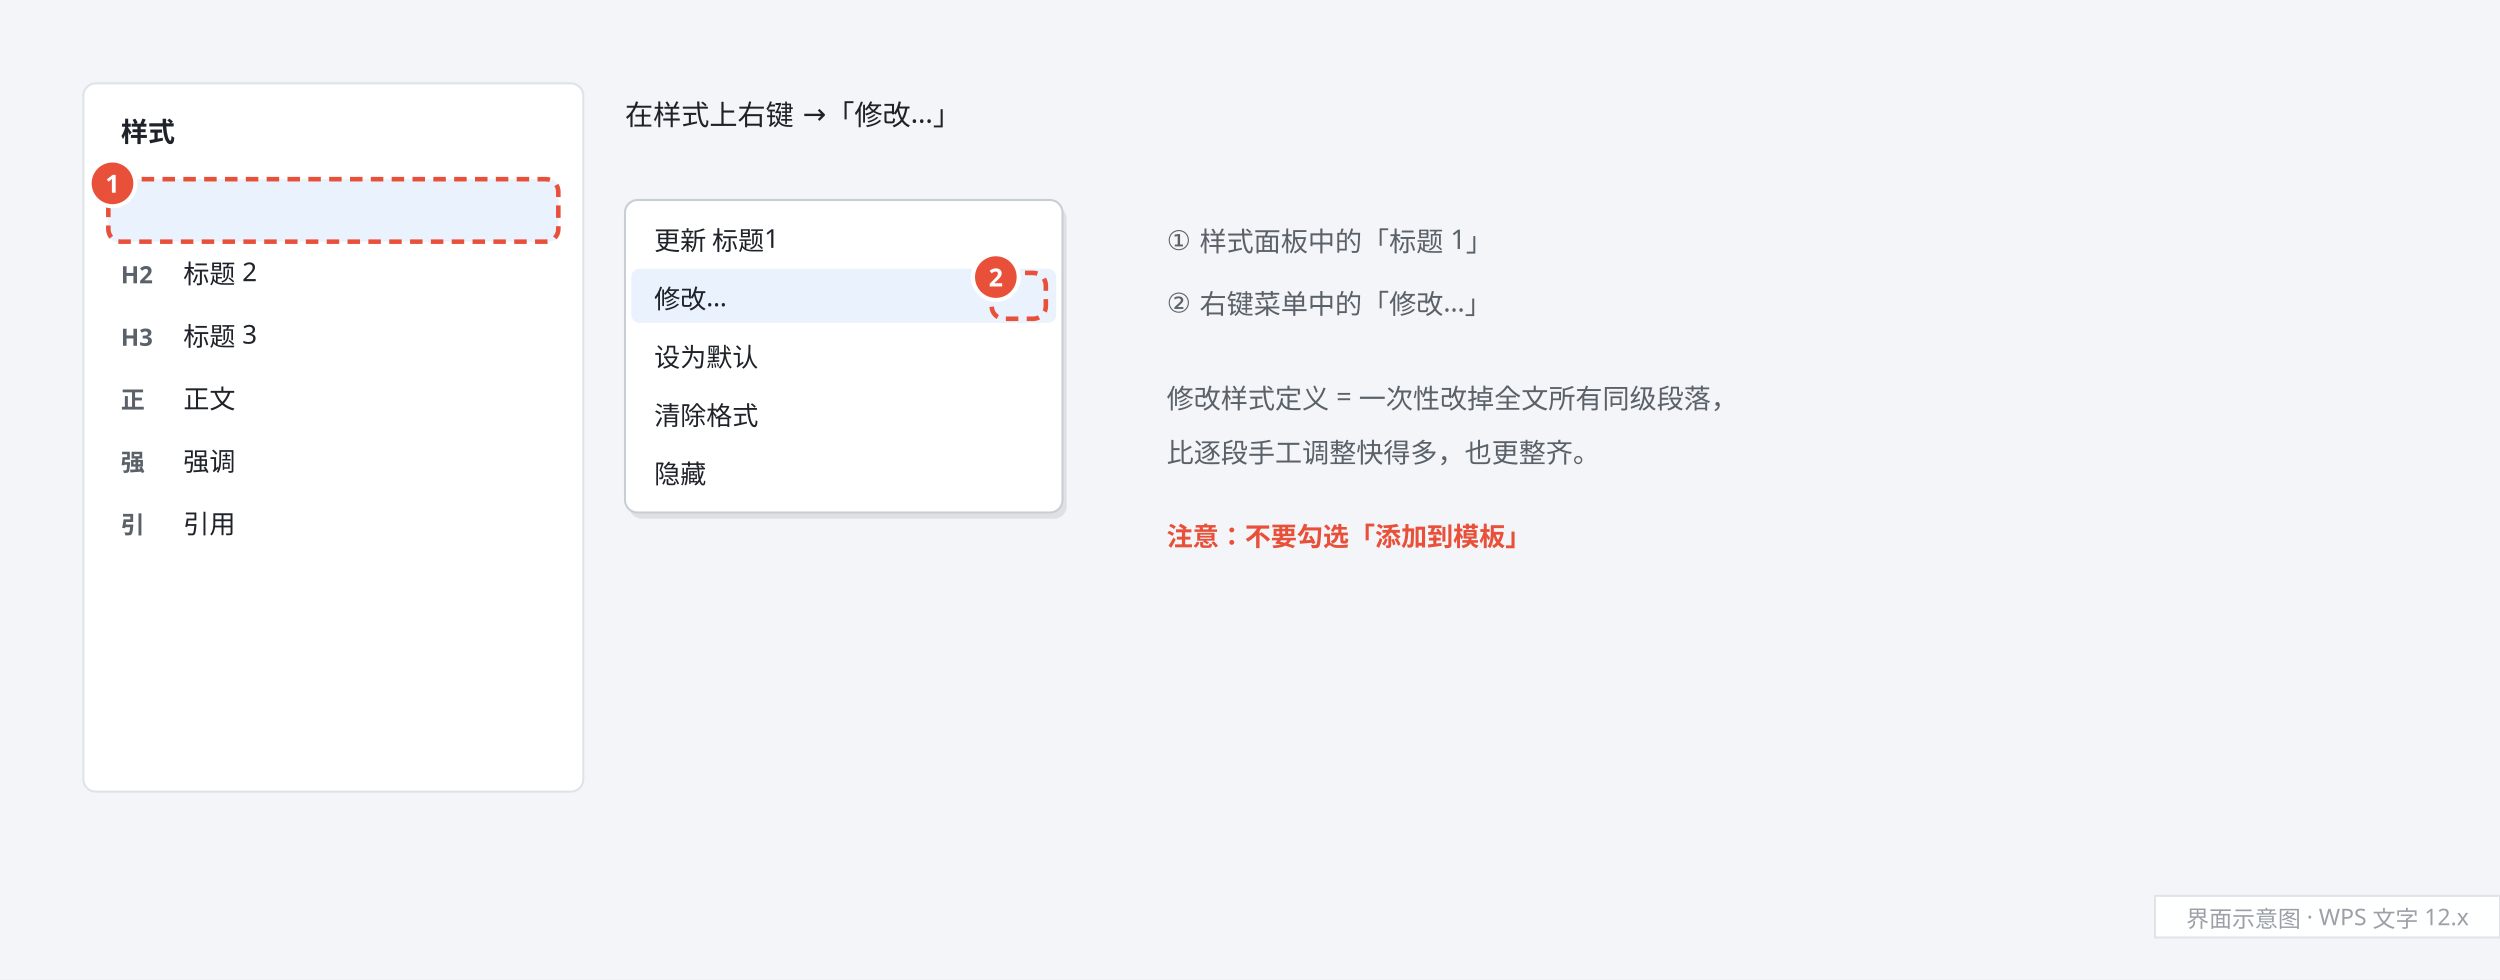
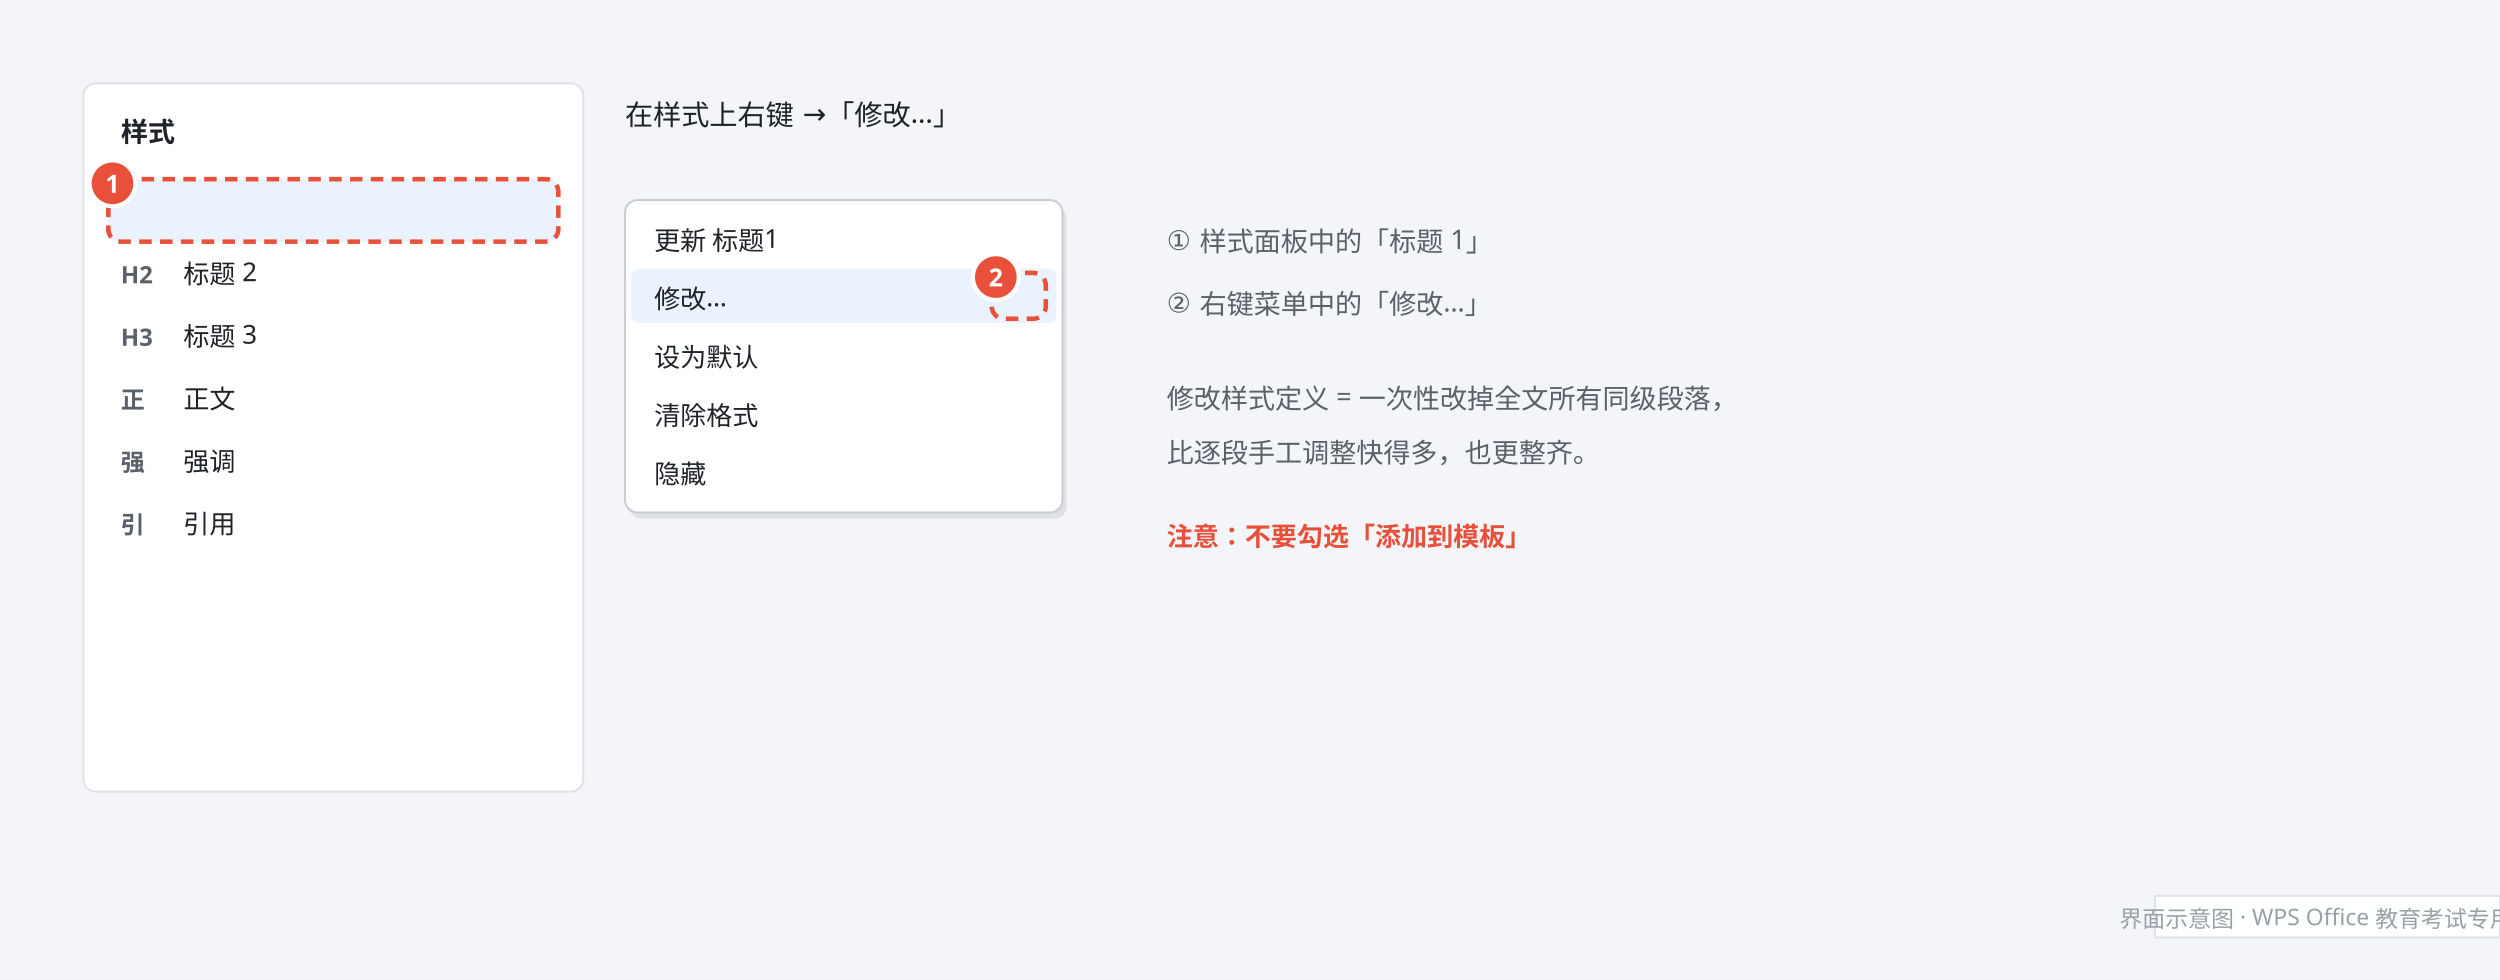
<svg xmlns="http://www.w3.org/2000/svg" width="1200" height="470" viewBox="0 0 1200 470">
  <defs>
    <filter id="sh" x="-20%" y="-20%" width="140%" height="140%">
      <feDropShadow dx="0" dy="2" stdDeviation="4" flood-color="#1F2329" flood-opacity="0.13" />
    </filter>
    <filter id="shs" x="-30%" y="-30%" width="160%" height="160%">
      <feDropShadow dx="0" dy="6" stdDeviation="10" flood-color="#1F2329" flood-opacity="0.18" />
    </filter>
  </defs>
  <rect width="1200" height="470" fill="#F3F5F8" />
  <rect x="0.0" y="0.0" width="1200.0" height="470.0" rx="0" fill="#F3F5F8" stroke="none" />
  <rect x="40.0" y="40.0" width="240.0" height="340.0" rx="6" fill="#FFFFFF" stroke="#DFE3E8" stroke-width="1" />
  <text x="58.0" y="68.0" font-family="Microsoft YaHei, PingFang SC, Noto Sans SC, Source Han Sans SC, sans-serif" font-size="13.0" font-weight="700" fill="#1F2329" text-anchor="start" opacity="1">样式</text>
  <text x="58.0" y="106.0" font-family="Microsoft YaHei, PingFang SC, Noto Sans SC, Source Han Sans SC, sans-serif" font-size="11.5" font-weight="700" fill="#5A6169" text-anchor="start" opacity="1">H1</text>
  <text x="88.0" y="106.0" font-family="Microsoft YaHei, PingFang SC, Noto Sans SC, Source Han Sans SC, sans-serif" font-size="12.5" font-weight="400" fill="#1F2329" text-anchor="start" opacity="1">标题 1</text>
  <text x="58.0" y="136.0" font-family="Microsoft YaHei, PingFang SC, Noto Sans SC, Source Han Sans SC, sans-serif" font-size="11.5" font-weight="700" fill="#5A6169" text-anchor="start" opacity="1">H2</text>
  <text x="88.0" y="136.0" font-family="Microsoft YaHei, PingFang SC, Noto Sans SC, Source Han Sans SC, sans-serif" font-size="12.5" font-weight="400" fill="#1F2329" text-anchor="start" opacity="1">标题 2</text>
  <text x="58.0" y="166.0" font-family="Microsoft YaHei, PingFang SC, Noto Sans SC, Source Han Sans SC, sans-serif" font-size="11.5" font-weight="700" fill="#5A6169" text-anchor="start" opacity="1">H3</text>
  <text x="88.0" y="166.0" font-family="Microsoft YaHei, PingFang SC, Noto Sans SC, Source Han Sans SC, sans-serif" font-size="12.5" font-weight="400" fill="#1F2329" text-anchor="start" opacity="1">标题 3</text>
  <text x="58.0" y="196.0" font-family="Microsoft YaHei, PingFang SC, Noto Sans SC, Source Han Sans SC, sans-serif" font-size="11.5" font-weight="700" fill="#5A6169" text-anchor="start" opacity="1">正</text>
  <text x="88.0" y="196.0" font-family="Microsoft YaHei, PingFang SC, Noto Sans SC, Source Han Sans SC, sans-serif" font-size="12.5" font-weight="400" fill="#1F2329" text-anchor="start" opacity="1">正文</text>
  <text x="58.0" y="226.0" font-family="Microsoft YaHei, PingFang SC, Noto Sans SC, Source Han Sans SC, sans-serif" font-size="11.5" font-weight="700" fill="#5A6169" text-anchor="start" opacity="1">强</text>
  <text x="88.0" y="226.0" font-family="Microsoft YaHei, PingFang SC, Noto Sans SC, Source Han Sans SC, sans-serif" font-size="12.5" font-weight="400" fill="#1F2329" text-anchor="start" opacity="1">强调</text>
  <text x="58.0" y="256.0" font-family="Microsoft YaHei, PingFang SC, Noto Sans SC, Source Han Sans SC, sans-serif" font-size="11.5" font-weight="700" fill="#5A6169" text-anchor="start" opacity="1">引</text>
  <text x="88.0" y="256.0" font-family="Microsoft YaHei, PingFang SC, Noto Sans SC, Source Han Sans SC, sans-serif" font-size="12.5" font-weight="400" fill="#1F2329" text-anchor="start" opacity="1">引用</text>
  <rect x="52.0" y="86.0" width="216.0" height="30.0" rx="4" fill="#EAF2FD" stroke="none" />
  <rect x="52.0" y="86.0" width="216.0" height="30.0" rx="6" fill="none" stroke="#E8503A" stroke-width="2.2" stroke-dasharray="6 4" />
  <circle cx="54.0" cy="88.0" r="11.0" fill="#E8503A" stroke="#FFFFFF" stroke-width="2" />
  <text x="54.0" y="92.5" font-family="Microsoft YaHei, PingFang SC, Noto Sans SC, Source Han Sans SC, sans-serif" font-size="12.0" font-weight="800" fill="#FFFFFF" text-anchor="middle" opacity="1">1</text>
  <rect x="302.0" y="99.0" width="210.0" height="150.0" rx="6" fill="#1F2329" stroke="none" opacity="0.1" />
  <rect x="300.0" y="96.0" width="210.0" height="150.0" rx="6" fill="#FFFFFF" stroke="#C9CDD4" stroke-width="1" />
  <text x="314.0" y="120.0" font-family="Microsoft YaHei, PingFang SC, Noto Sans SC, Source Han Sans SC, sans-serif" font-size="12.5" font-weight="400" fill="#1F2329" text-anchor="start" opacity="1">更新 标题1</text>
  <rect x="303.0" y="129.0" width="204.0" height="26.0" rx="4" fill="#EAF2FD" stroke="none" />
  <text x="314.0" y="148.0" font-family="Microsoft YaHei, PingFang SC, Noto Sans SC, Source Han Sans SC, sans-serif" font-size="12.5" font-weight="400" fill="#1F2329" text-anchor="start" opacity="1">修改…</text>
  <rect x="476.0" y="131.0" width="26.0" height="22.0" rx="6" fill="none" stroke="#E8503A" stroke-width="2.2" stroke-dasharray="6 4" />
  <circle cx="478.0" cy="133.0" r="11.0" fill="#E8503A" stroke="#FFFFFF" stroke-width="2" />
  <text x="478.0" y="137.5" font-family="Microsoft YaHei, PingFang SC, Noto Sans SC, Source Han Sans SC, sans-serif" font-size="12.0" font-weight="800" fill="#FFFFFF" text-anchor="middle" opacity="1">2</text>
  <text x="314.0" y="176.0" font-family="Microsoft YaHei, PingFang SC, Noto Sans SC, Source Han Sans SC, sans-serif" font-size="12.5" font-weight="400" fill="#1F2329" text-anchor="start" opacity="1">设为默认</text>
  <text x="314.0" y="204.0" font-family="Microsoft YaHei, PingFang SC, Noto Sans SC, Source Han Sans SC, sans-serif" font-size="12.5" font-weight="400" fill="#1F2329" text-anchor="start" opacity="1">清除格式</text>
  <text x="314.0" y="232.0" font-family="Microsoft YaHei, PingFang SC, Noto Sans SC, Source Han Sans SC, sans-serif" font-size="12.5" font-weight="400" fill="#1F2329" text-anchor="start" opacity="1">隐藏</text>
  <text x="300.0" y="60.0" font-family="Microsoft YaHei, PingFang SC, Noto Sans SC, Source Han Sans SC, sans-serif" font-size="13.5" font-weight="400" fill="#1F2329" text-anchor="start" opacity="1">在样式上右键 →「修改…」</text>
  <text x="560.0" y="120.0" font-family="Microsoft YaHei, PingFang SC, Noto Sans SC, Source Han Sans SC, sans-serif" font-size="13.0" font-weight="400" fill="#5A6169" text-anchor="start" opacity="1">① 样式面板中的「标题 1」</text>
  <text x="560.0" y="150.0" font-family="Microsoft YaHei, PingFang SC, Noto Sans SC, Source Han Sans SC, sans-serif" font-size="13.0" font-weight="400" fill="#5A6169" text-anchor="start" opacity="1">② 右键菜单中的「修改…」</text>
  <text x="560.0" y="196.0" font-family="Microsoft YaHei, PingFang SC, Noto Sans SC, Source Han Sans SC, sans-serif" font-size="13.0" font-weight="400" fill="#5A6169" text-anchor="start" opacity="1">修改样式定义 = 一次性改掉全文所有同级段落，</text>
  <text x="560.0" y="222.0" font-family="Microsoft YaHei, PingFang SC, Noto Sans SC, Source Han Sans SC, sans-serif" font-size="13.0" font-weight="400" fill="#5A6169" text-anchor="start" opacity="1">比逐段手工调整快得多，也更整齐。</text>
  <text x="560.0" y="262.0" font-family="Microsoft YaHei, PingFang SC, Noto Sans SC, Source Han Sans SC, sans-serif" font-size="12.5" font-weight="600" fill="#E8503A" text-anchor="start" opacity="1">注意：不要勾选「添加到模板」</text>
  <rect x="1034.4" y="430.0" width="165.6" height="20.0" rx="0" fill="#FFFFFF" stroke="#DFE3E8" stroke-width="1" opacity="0.95" />
-   <text x="1117.2" y="445.0" font-family="Microsoft YaHei, PingFang SC, Noto Sans SC, Source Han Sans SC, sans-serif" font-size="11.0" font-weight="400" fill="#9AA0A6" text-anchor="middle" opacity="1">界面示意图 · WPS 文字 12.x</text>
+   <text x="1117.2" y="445.0" font-family="Microsoft YaHei, PingFang SC, Noto Sans SC, Source Han Sans SC, sans-serif" font-size="11.0" font-weight="400" fill="#9AA0A6" text-anchor="middle" opacity="1">界面示意图 · WPS Office 教育考试专用版</text>
</svg>
